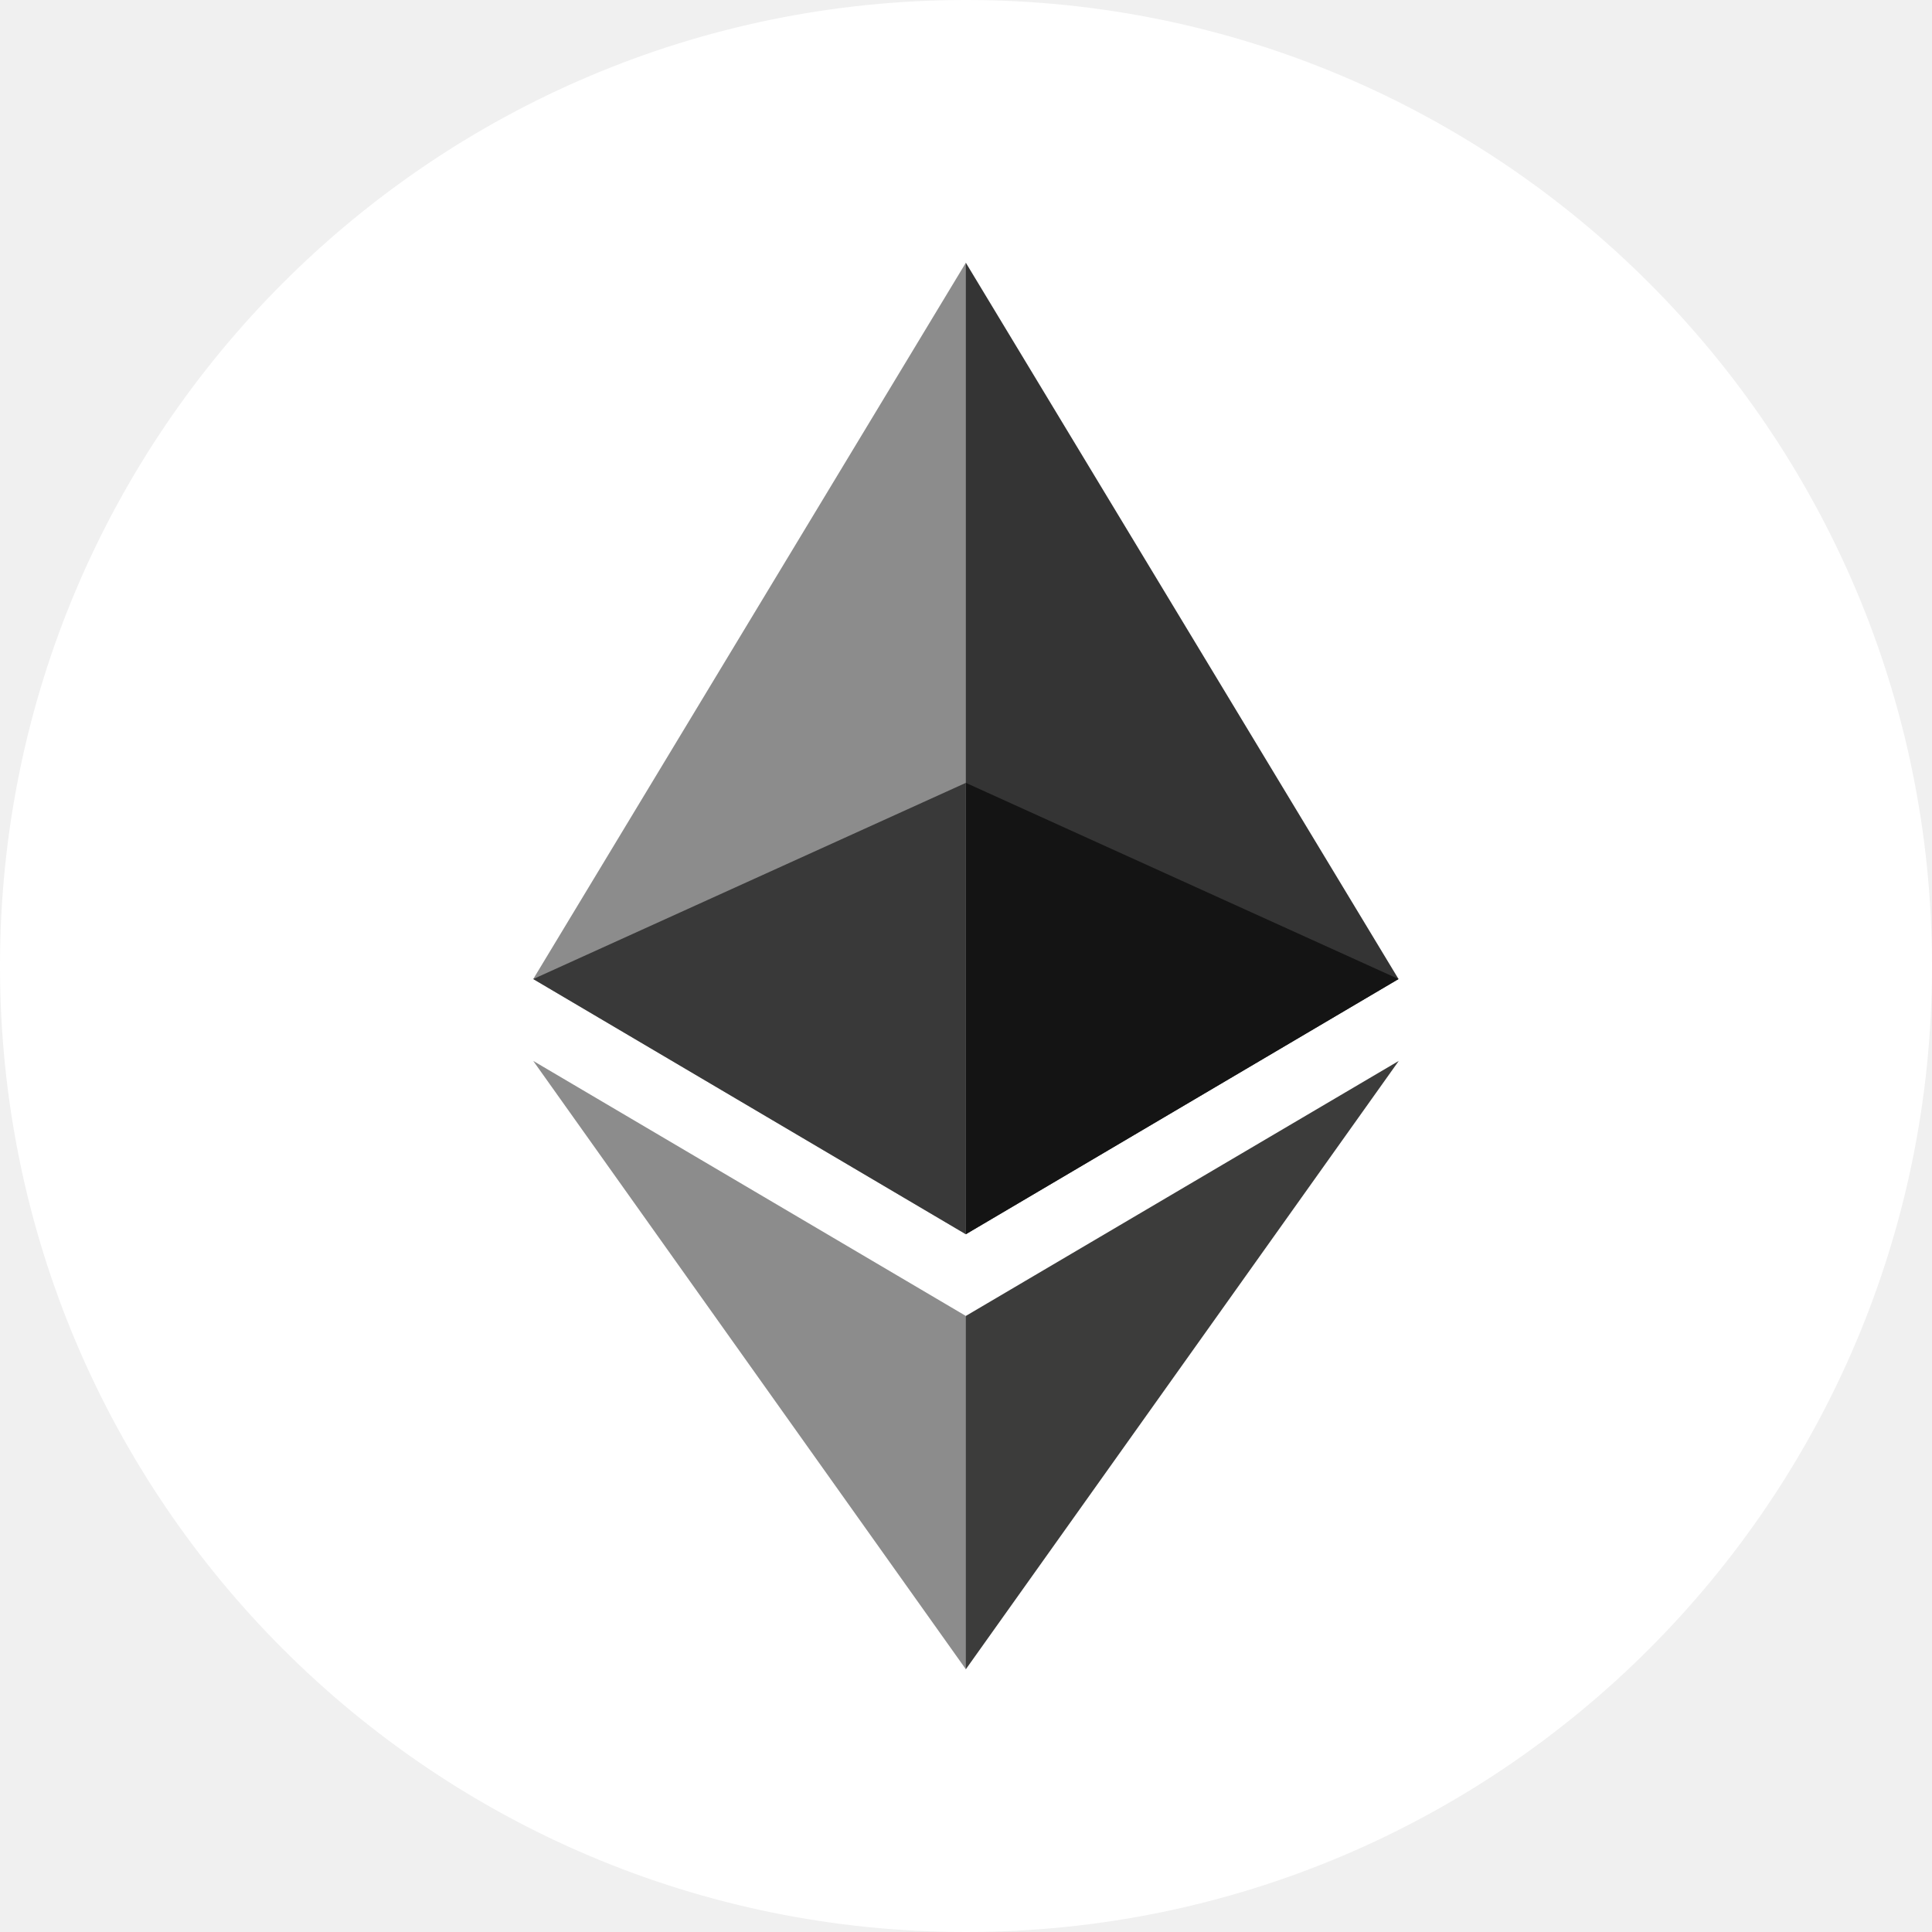
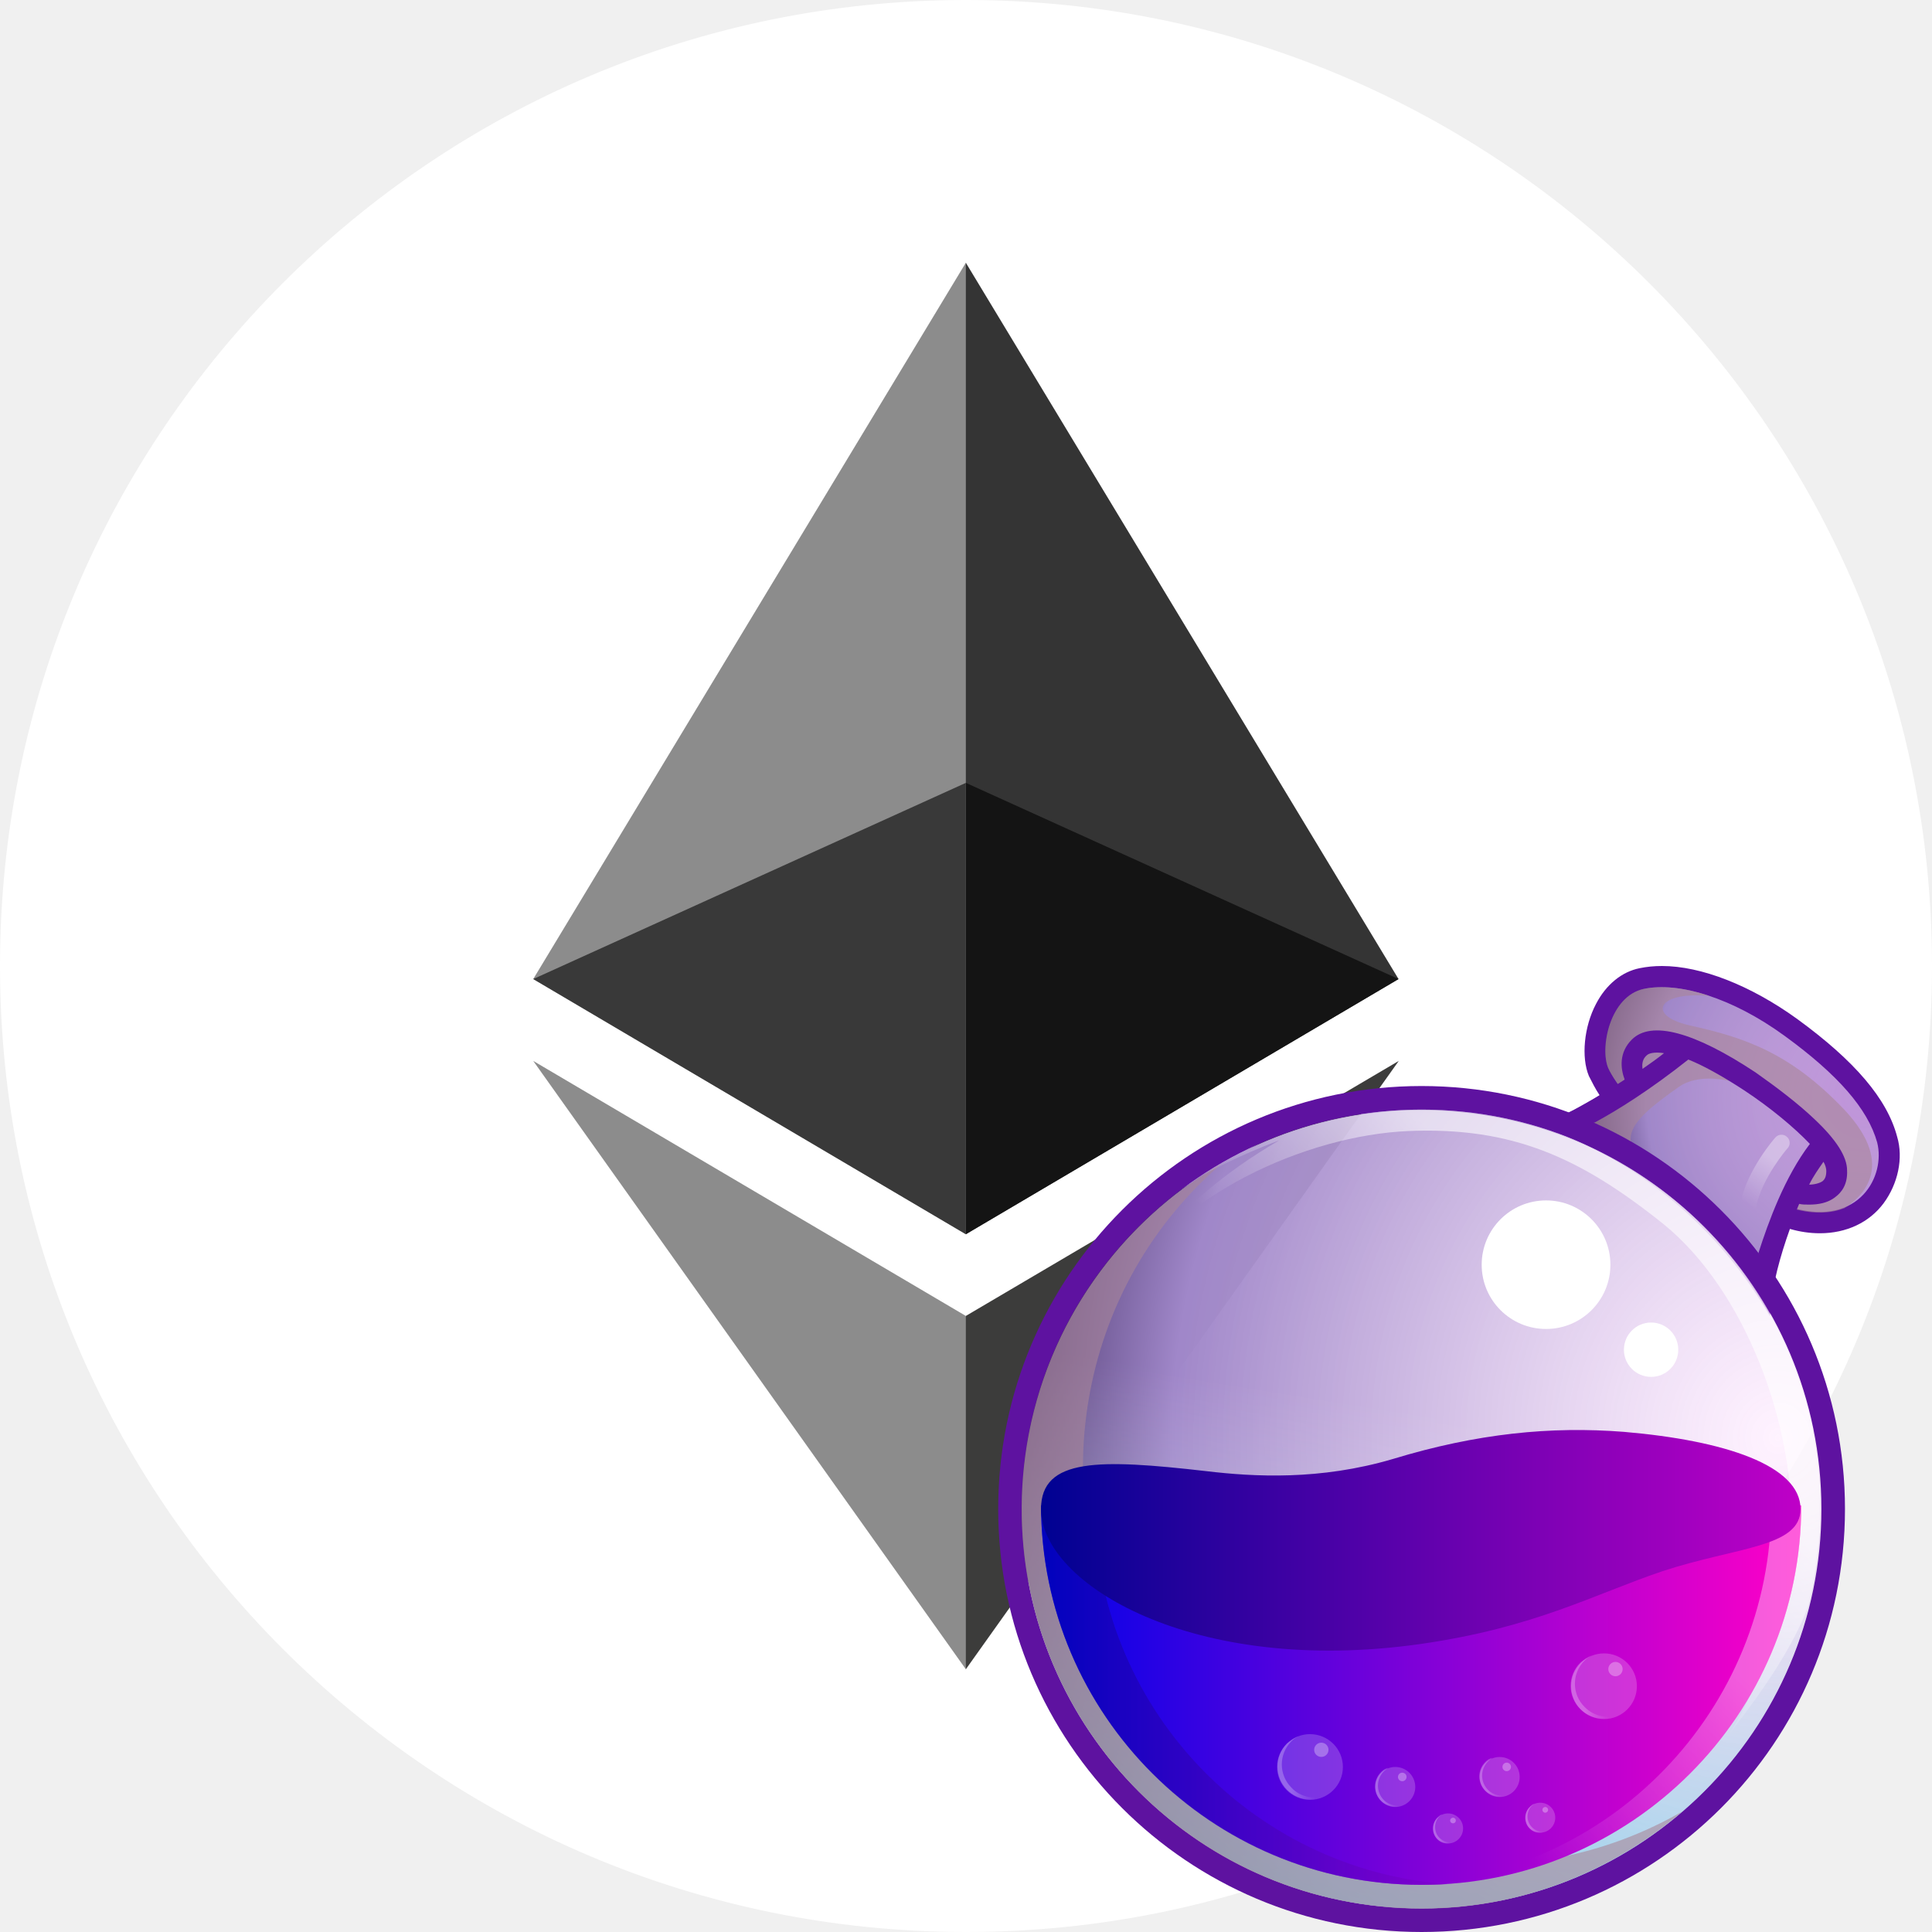
<svg xmlns="http://www.w3.org/2000/svg" width="24" height="24" viewBox="0 0 24 24" fill="none">
  <path d="M12 24C18.627 24 24 18.627 24 12C24 5.373 18.627 0 12 0C5.373 0 0 5.373 0 12C0 18.627 5.373 24 12 24Z" fill="white" />
  <path d="M11.998 3.264L11.881 3.662V15.215L11.998 15.332L17.373 12.162L11.998 3.264Z" fill="#343434" />
  <path d="M11.998 3.264L6.624 12.162L11.998 15.332V9.725V3.264Z" fill="#8C8C8C" />
  <path d="M11.998 16.347L11.932 16.428V20.543L11.998 20.736L17.376 13.179L11.998 16.347Z" fill="#3C3C3B" />
  <path d="M11.998 20.736V16.347L6.624 13.179L11.998 20.736Z" fill="#8C8C8C" />
  <path d="M11.998 15.332L17.373 12.162L11.998 9.725V15.332Z" fill="#141414" />
  <path d="M6.624 12.162L11.998 15.332V9.725L6.624 12.162Z" fill="#393939" />
+   <path d="M23.567 14.121C23.443 13.651 23.043 13.181 22.324 12.657C21.746 12.24 21.133 12 20.645 12C20.547 12 20.458 12.009 20.369 12.027C20.147 12.071 19.951 12.231 19.827 12.47C19.676 12.754 19.641 13.136 19.738 13.367C19.774 13.438 19.818 13.527 19.872 13.607C19.401 13.891 19.134 13.97 19.099 13.979C20.325 14.388 21.346 15.24 21.986 16.349L21.995 16.243C22.022 15.95 22.11 15.613 22.235 15.266C22.359 15.302 22.483 15.32 22.608 15.32C22.937 15.32 23.221 15.186 23.399 14.947C23.576 14.707 23.647 14.388 23.567 14.121Z" fill="#5E12A0" />
+   <path d="M22.288 15.009C23.096 15.231 23.425 14.61 23.319 14.192C23.203 13.775 22.83 13.349 22.172 12.87C21.515 12.39 20.849 12.195 20.422 12.284C19.996 12.373 19.871 13.021 19.978 13.269C20.023 13.367 20.12 13.509 20.253 13.669C20.085 13.784 19.925 13.873 19.791 13.953C20.609 14.317 21.32 14.885 21.853 15.595C21.915 15.355 22.004 15.142 22.084 14.956C22.146 14.964 22.217 14.982 22.288 15.009Z" fill="url(#paint0_radial_5684_19300)" />
+   <path d="M17.659 23.707C20.402 23.707 22.625 21.485 22.625 18.745C22.625 16.005 20.402 13.784 17.659 13.784C14.916 13.784 12.693 16.005 12.693 18.745C12.693 21.485 14.916 23.707 17.659 23.707Z" fill="url(#paint1_radial_5684_19300)" />
+   <path opacity="0.6" d="M22.91 13.784C22.235 13.074 21.666 12.887 20.982 12.736C20.449 12.612 20.591 12.31 21.24 12.373C20.929 12.266 20.636 12.239 20.423 12.284C19.996 12.373 19.872 13.02 19.979 13.269C20.023 13.367 20.121 13.509 20.254 13.668C20.014 13.828 19.81 13.944 19.641 14.032C19.721 14.068 19.819 14.112 19.934 14.174C20.236 14.334 20.565 14.6 20.565 14.6C20.067 14.174 20.174 13.979 20.858 13.5C21.071 13.349 21.462 13.367 21.826 13.553C22.191 13.739 22.617 14.21 22.617 14.21L22.208 14.991C22.235 15 22.262 15.009 22.288 15.018C22.546 15.088 22.75 15.071 22.91 15.009C23.097 14.893 23.585 14.503 22.91 13.784Z" fill="#A98698" />
+   <path d="M20.973 13.162C21.151 13.233 21.381 13.358 21.666 13.544C22.003 13.766 22.297 14.015 22.483 14.21C22.172 14.618 21.968 15.177 21.843 15.568C21.906 15.657 21.977 15.745 22.039 15.834C22.101 15.612 22.208 15.284 22.35 14.955C22.385 14.964 22.43 14.964 22.474 14.964C22.581 14.964 22.705 14.947 22.803 14.867C22.874 14.813 22.954 14.716 22.945 14.538C22.945 14.37 22.812 14.157 22.536 13.899C22.341 13.713 22.074 13.509 21.808 13.322C21.044 12.816 20.511 12.674 20.271 12.914C20.111 13.074 20.129 13.269 20.182 13.411C19.898 13.597 19.658 13.73 19.498 13.819C19.605 13.855 19.702 13.899 19.809 13.944C20.093 13.793 20.502 13.535 20.973 13.162ZM22.652 14.432C22.678 14.476 22.687 14.521 22.687 14.547C22.687 14.627 22.661 14.654 22.643 14.671C22.608 14.698 22.536 14.716 22.474 14.716C22.527 14.609 22.59 14.521 22.652 14.432ZM20.457 13.109C20.484 13.083 20.555 13.065 20.671 13.083C20.582 13.154 20.493 13.216 20.404 13.278C20.395 13.216 20.404 13.154 20.457 13.109Z" fill="#5E12A0" />
+   <path d="M17.659 13.491C14.754 13.491 12.4 15.843 12.4 18.745C12.4 21.648 14.754 24 17.659 24C20.564 24 22.919 21.648 22.919 18.745C22.919 15.843 20.556 13.491 17.659 13.491ZM17.659 23.707C14.914 23.707 12.693 21.488 12.693 18.745C12.693 16.003 14.914 13.784 17.659 13.784C20.404 13.784 22.626 16.003 22.626 18.745C22.626 21.488 20.396 23.707 17.659 23.707Z" fill="#5E12A0" />
+   <path opacity="0.6" d="M17.659 23.707C20.402 23.707 22.625 21.485 22.625 18.745C22.625 16.005 20.402 13.784 17.659 13.784C14.916 13.784 12.693 16.005 12.693 18.745C12.693 21.485 14.916 23.707 17.659 23.707Z" fill="url(#paint2_linear_5684_19300)" />
+   <path opacity="0.6" d="M17.624 23.103C14.914 22.668 13.075 20.121 13.519 17.414C13.715 16.216 14.319 15.195 15.172 14.458C13.928 15.177 13.004 16.429 12.755 17.955C12.32 20.663 14.159 23.21 16.86 23.645C18.37 23.893 19.827 23.423 20.902 22.5C19.951 23.05 18.797 23.29 17.624 23.103Z" fill="#A98698" />
+   <path opacity="0.6" d="M18.45 13.855C17.197 13.651 15.98 13.935 14.985 14.565C14.967 14.583 14.95 14.601 14.95 14.601C15.332 14.37 15.891 14.166 15.891 14.166C14.452 15 14.008 15.95 14.008 15.95C14.568 14.867 16.211 14.104 17.499 14.05C18.788 13.997 19.631 14.379 20.662 15.204C21.693 16.039 22.314 17.743 22.252 19.092C22.199 20.441 21.488 21.533 21.488 21.533C21.977 20.903 22.27 20.441 22.457 19.971C22.492 19.829 22.528 19.687 22.546 19.536C22.99 16.837 21.16 14.29 18.45 13.855Z" fill="url(#paint3_linear_5684_19300)" />
+   <path d="M22.376 18.701C22.376 21.301 20.262 23.414 17.659 23.414C15.055 23.414 12.932 21.301 12.932 18.701H22.376Z" fill="url(#paint4_linear_5684_19300)" />
+   <g opacity="0.6">
+     <path opacity="0.6" d="M22.003 18.701C22.003 21.24 19.995 23.317 17.472 23.414C17.535 23.414 17.597 23.414 17.659 23.414C20.262 23.414 22.377 21.302 22.377 18.701H22.003Z" fill="url(#paint5_linear_5684_19300)" />
+   </g>
+   <g opacity="0.7">
+     <path opacity="0.7" d="M13.6 18.701H12.934C12.934 21.302 15.048 23.414 17.651 23.414C17.767 23.414 17.873 23.414 17.98 23.405C15.537 23.228 13.6 21.186 13.6 18.701Z" fill="url(#paint6_linear_5684_19300)" />
+   </g>
+   <path d="M22.367 18.746C22.367 18.204 21.425 17.894 20.173 17.787C19.267 17.716 18.352 17.805 17.303 18.124C16.397 18.391 15.58 18.346 14.984 18.275C13.661 18.124 12.932 18.107 12.932 18.746C12.932 19.669 14.816 20.823 17.641 20.423C19.071 20.219 19.808 19.802 20.652 19.518C21.567 19.216 22.367 19.225 22.367 18.746Z" fill="url(#paint7_linear_5684_19300)" />
+   <path d="M19.206 16.509C19.647 16.509 20.005 16.152 20.005 15.711C20.005 15.27 19.647 14.912 19.206 14.912C18.764 14.912 18.406 15.27 18.406 15.711C18.406 16.152 18.764 16.509 19.206 16.509Z" fill="white" />
+   <path d="M20.511 17.104C20.697 17.104 20.848 16.953 20.848 16.767C20.848 16.58 20.697 16.429 20.511 16.429C20.324 16.429 20.173 16.58 20.173 16.767C20.173 16.953 20.324 17.104 20.511 17.104Z" fill="white" />
+   <g opacity="0.6">
+     <path opacity="0.6" d="M21.718 15.071C21.709 15.071 21.7 15.071 21.7 15.071C21.647 15.062 21.611 15.009 21.62 14.947C21.7 14.539 22.037 14.148 22.055 14.13C22.091 14.086 22.162 14.086 22.197 14.122C22.242 14.157 22.242 14.228 22.206 14.264C22.197 14.272 21.887 14.636 21.815 14.991C21.806 15.045 21.762 15.071 21.718 15.071Z" fill="url(#paint8_linear_5684_19300)" />
+   </g>
+   <path opacity="0.2" d="M17.332 22.447C17.47 22.447 17.581 22.335 17.581 22.198C17.581 22.061 17.47 21.95 17.332 21.95C17.195 21.95 17.084 22.061 17.084 22.198C17.084 22.335 17.195 22.447 17.332 22.447Z" fill="white" />
+   <g opacity="0.4">
+     <path opacity="0.6" d="M17.19 22.36C17.093 22.262 17.093 22.103 17.19 22.005C17.208 21.987 17.226 21.979 17.244 21.961C17.208 21.97 17.181 21.987 17.155 22.014C17.057 22.112 17.057 22.271 17.155 22.369C17.235 22.449 17.359 22.467 17.457 22.413C17.368 22.449 17.261 22.431 17.19 22.36Z" fill="url(#paint9_linear_5684_19300)" />
+   </g>
+   <path opacity="0.3" d="M17.419 22.127C17.449 22.127 17.473 22.103 17.473 22.074C17.473 22.044 17.449 22.021 17.419 22.021C17.39 22.021 17.366 22.044 17.366 22.074C17.366 22.103 17.39 22.127 17.419 22.127Z" fill="white" />
+   <path opacity="0.2" d="M18.629 22.323C18.767 22.323 18.878 22.212 18.878 22.074C18.878 21.937 18.767 21.826 18.629 21.826C18.492 21.826 18.381 21.937 18.381 22.074C18.381 22.212 18.492 22.323 18.629 22.323Z" fill="white" />
+   <g opacity="0.4">
+     <path opacity="0.6" d="M18.485 22.235C18.387 22.137 18.387 21.978 18.485 21.88C18.503 21.862 18.521 21.853 18.538 21.836C18.503 21.845 18.476 21.862 18.45 21.889C18.352 21.987 18.352 22.146 18.45 22.244C18.53 22.324 18.654 22.342 18.752 22.288C18.663 22.324 18.556 22.306 18.485 22.235Z" fill="url(#paint10_linear_5684_19300)" />
+   </g>
+   <path opacity="0.3" d="M18.717 22.002C18.746 22.002 18.77 21.978 18.77 21.949C18.77 21.92 18.746 21.896 18.717 21.896C18.687 21.896 18.664 21.92 18.664 21.949C18.664 21.978 18.687 22.002 18.717 22.002Z" fill="white" />
+   <path opacity="0.2" d="M17.988 22.9C18.091 22.9 18.175 22.816 18.175 22.713C18.175 22.61 18.091 22.527 17.988 22.527C17.886 22.527 17.802 22.61 17.802 22.713C17.802 22.816 17.886 22.9 17.988 22.9Z" fill="white" />
+   <g opacity="0.4">
+     <path opacity="0.6" d="M17.881 22.83C17.81 22.759 17.81 22.635 17.881 22.564C17.89 22.555 17.908 22.546 17.916 22.537C17.89 22.546 17.872 22.564 17.854 22.581C17.783 22.652 17.783 22.777 17.854 22.848C17.916 22.91 18.005 22.919 18.085 22.874C18.014 22.901 17.934 22.883 17.881 22.83Z" fill="url(#paint11_linear_5684_19300)" />
+   </g>
+   <path opacity="0.3" d="M18.05 22.65C18.07 22.65 18.085 22.635 18.085 22.615C18.085 22.596 18.07 22.58 18.05 22.58C18.03 22.58 18.014 22.596 18.014 22.615C18.014 22.635 18.03 22.65 18.05 22.65Z" fill="white" />
+   <path opacity="0.2" d="M19.134 22.766C19.236 22.766 19.32 22.683 19.32 22.58C19.32 22.477 19.236 22.394 19.134 22.394C19.03 22.394 18.947 22.477 18.947 22.58C18.947 22.683 19.03 22.766 19.134 22.766Z" fill="white" />
+   <g opacity="0.4">
+     <path opacity="0.6" d="M19.029 22.697C18.958 22.626 18.958 22.502 19.029 22.431C19.038 22.422 19.055 22.413 19.064 22.404C19.038 22.413 19.02 22.431 19.002 22.449C18.931 22.52 18.931 22.644 19.002 22.715C19.064 22.777 19.153 22.786 19.233 22.742C19.162 22.768 19.082 22.75 19.029 22.697Z" fill="url(#paint12_linear_5684_19300)" />
+   </g>
+   <path opacity="0.3" d="M19.195 22.518C19.215 22.518 19.231 22.502 19.231 22.482C19.231 22.463 19.215 22.447 19.195 22.447C19.176 22.447 19.16 22.463 19.16 22.482C19.16 22.502 19.176 22.518 19.195 22.518Z" fill="white" />
+   <path opacity="0.2" d="M16.273 22.358C16.499 22.358 16.682 22.175 16.682 21.95C16.682 21.725 16.499 21.542 16.273 21.542C16.047 21.542 15.864 21.725 15.864 21.95C15.864 22.175 16.047 22.358 16.273 22.358Z" fill="white" />
+   <g opacity="0.4">
+     <path opacity="0.6" d="M16.043 22.207C15.883 22.047 15.883 21.79 16.043 21.63C16.069 21.603 16.096 21.586 16.131 21.568C16.078 21.586 16.034 21.621 15.989 21.657C15.829 21.816 15.829 22.074 15.989 22.234C16.122 22.367 16.327 22.393 16.487 22.296C16.336 22.358 16.158 22.331 16.043 22.207Z" fill="url(#paint13_linear_5684_19300)" />
+   </g>
+   <path opacity="0.3" d="M16.414 21.825C16.463 21.825 16.503 21.786 16.503 21.737C16.503 21.688 16.463 21.648 16.414 21.648C16.365 21.648 16.325 21.688 16.325 21.737C16.325 21.786 16.365 21.825 16.414 21.825Z" fill="white" />
+   <path opacity="0.2" d="M19.926 21.355C20.151 21.355 20.334 21.172 20.334 20.947C20.334 20.721 20.151 20.539 19.926 20.539C19.7 20.539 19.517 20.721 19.517 20.947C19.517 21.172 19.7 21.355 19.926 21.355Z" fill="white" />
+   <g opacity="0.4">
+     <path opacity="0.6" d="M19.684 21.204C19.524 21.045 19.524 20.787 19.684 20.628C19.711 20.601 19.738 20.583 19.773 20.565C19.72 20.583 19.675 20.619 19.631 20.654C19.471 20.814 19.471 21.071 19.631 21.231C19.764 21.364 19.969 21.391 20.128 21.293C19.977 21.355 19.809 21.329 19.684 21.204Z" fill="url(#paint14_linear_5684_19300)" />
+   </g>
+   <path opacity="0.3" d="M20.068 20.823C20.117 20.823 20.157 20.783 20.157 20.734C20.157 20.685 20.117 20.645 20.068 20.645C20.019 20.645 19.979 20.685 19.979 20.734C19.979 20.783 20.019 20.823 20.068 20.823Z" fill="white" />
+   <defs>
+     <radialGradient id="paint0_radial_5684_19300" cx="0" cy="0" r="1" gradientUnits="userSpaceOnUse" gradientTransform="translate(23.1564 13.6331) scale(3.97072 3.96702)">
+       <stop stop-color="#FFEAFF" stop-opacity="0.6" />
+       <stop offset="0.681" stop-color="#A087C9" />
+       <stop offset="1" stop-color="#10002F" />
+     </radialGradient>
+     <radialGradient id="paint1_radial_5684_19300" cx="0" cy="0" r="1" gradientUnits="userSpaceOnUse" gradientTransform="translate(22.1169 17.8642) scale(11.1205 11.8162)">
+       <stop stop-color="#FFEAFF" stop-opacity="0.6" />
+       <stop offset="0.681" stop-color="#A087C9" />
+       <stop offset="1" stop-color="#10002F" />
+     </radialGradient>
+     <linearGradient id="paint2_linear_5684_19300" x1="16.863" y1="23.637" x2="18.448" y2="13.845" gradientUnits="userSpaceOnUse">
+       <stop stop-color="#81FFFF" />
+       <stop offset="0.62" stop-color="white" stop-opacity="0" />
+     </linearGradient>
+     <linearGradient id="paint3_linear_5684_19300" x1="21.159" y1="15.376" x2="17.056" y2="19.145" gradientUnits="userSpaceOnUse">
+       <stop offset="0.289" stop-color="white" />
+       <stop offset="0.78" stop-color="white" stop-opacity="0" />
+     </linearGradient>
+     <linearGradient id="paint4_linear_5684_19300" x1="12.936" y1="21.054" x2="22.374" y2="21.054" gradientUnits="userSpaceOnUse">
+       <stop stop-color="#0002E9" />
+       <stop offset="0.995" stop-color="#FF00C7" />
+     </linearGradient>
+     <linearGradient id="paint5_linear_5684_19300" x1="22.821" y1="19.115" x2="17.689" y2="23.97" gradientUnits="userSpaceOnUse">
+       <stop offset="0.289" stop-color="white" />
+       <stop offset="0.78" stop-color="white" stop-opacity="0" />
+     </linearGradient>
+     <linearGradient id="paint6_linear_5684_19300" x1="12.938" y1="21.055" x2="17.987" y2="21.055" gradientUnits="userSpaceOnUse">
+       <stop stop-color="#000292" />
+       <stop offset="0.995" stop-color="#7D00C7" />
+     </linearGradient>
+     <linearGradient id="paint7_linear_5684_19300" x1="12.943" y1="19.137" x2="22.367" y2="19.137" gradientUnits="userSpaceOnUse">
+       <stop stop-color="#000292" />
+       <stop offset="0.995" stop-color="#BE00C7" />
+     </linearGradient>
+     <linearGradient id="paint8_linear_5684_19300" x1="22.212" y1="14.087" x2="21.535" y2="15.187" gradientUnits="userSpaceOnUse">
+       <stop offset="0.289" stop-color="white" />
+       <stop offset="0.78" stop-color="white" stop-opacity="0" />
+     </linearGradient>
+     <linearGradient id="paint9_linear_5684_19300" x1="17.081" y1="22.208" x2="17.457" y2="22.208" gradientUnits="userSpaceOnUse">
+       <stop offset="0.289" stop-color="white" />
+       <stop offset="0.78" stop-color="white" stop-opacity="0" />
+     </linearGradient>
+     <linearGradient id="paint10_linear_5684_19300" x1="18.375" y1="22.081" x2="18.751" y2="22.081" gradientUnits="userSpaceOnUse">
+       <stop offset="0.289" stop-color="white" />
+       <stop offset="0.78" stop-color="white" stop-opacity="0" />
+     </linearGradient>
+     <linearGradient id="paint11_linear_5684_19300" x1="17.796" y1="22.716" x2="18.078" y2="22.716" gradientUnits="userSpaceOnUse">
+       <stop offset="0.289" stop-color="white" />
+       <stop offset="0.78" stop-color="white" stop-opacity="0" />
+     </linearGradient>
+     <linearGradient id="paint12_linear_5684_19300" x1="18.944" y1="22.584" x2="19.226" y2="22.584" gradientUnits="userSpaceOnUse">
+       <stop offset="0.289" stop-color="white" />
+       <stop offset="0.78" stop-color="white" stop-opacity="0" />
+     </linearGradient>
+     <linearGradient id="paint13_linear_5684_19300" x1="15.865" y1="21.96" x2="16.479" y2="21.96" gradientUnits="userSpaceOnUse">
+       <stop offset="0.289" stop-color="white" />
+       <stop offset="0.78" stop-color="white" stop-opacity="0" />
+     </linearGradient>
+     <linearGradient id="paint14_linear_5684_19300" x1="19.511" y1="20.957" x2="20.124" y2="20.957" gradientUnits="userSpaceOnUse">
+       <stop offset="0.289" stop-color="white" />
+       <stop offset="0.78" stop-color="white" stop-opacity="0" />
+     </linearGradient>
+   </defs>
</svg>
